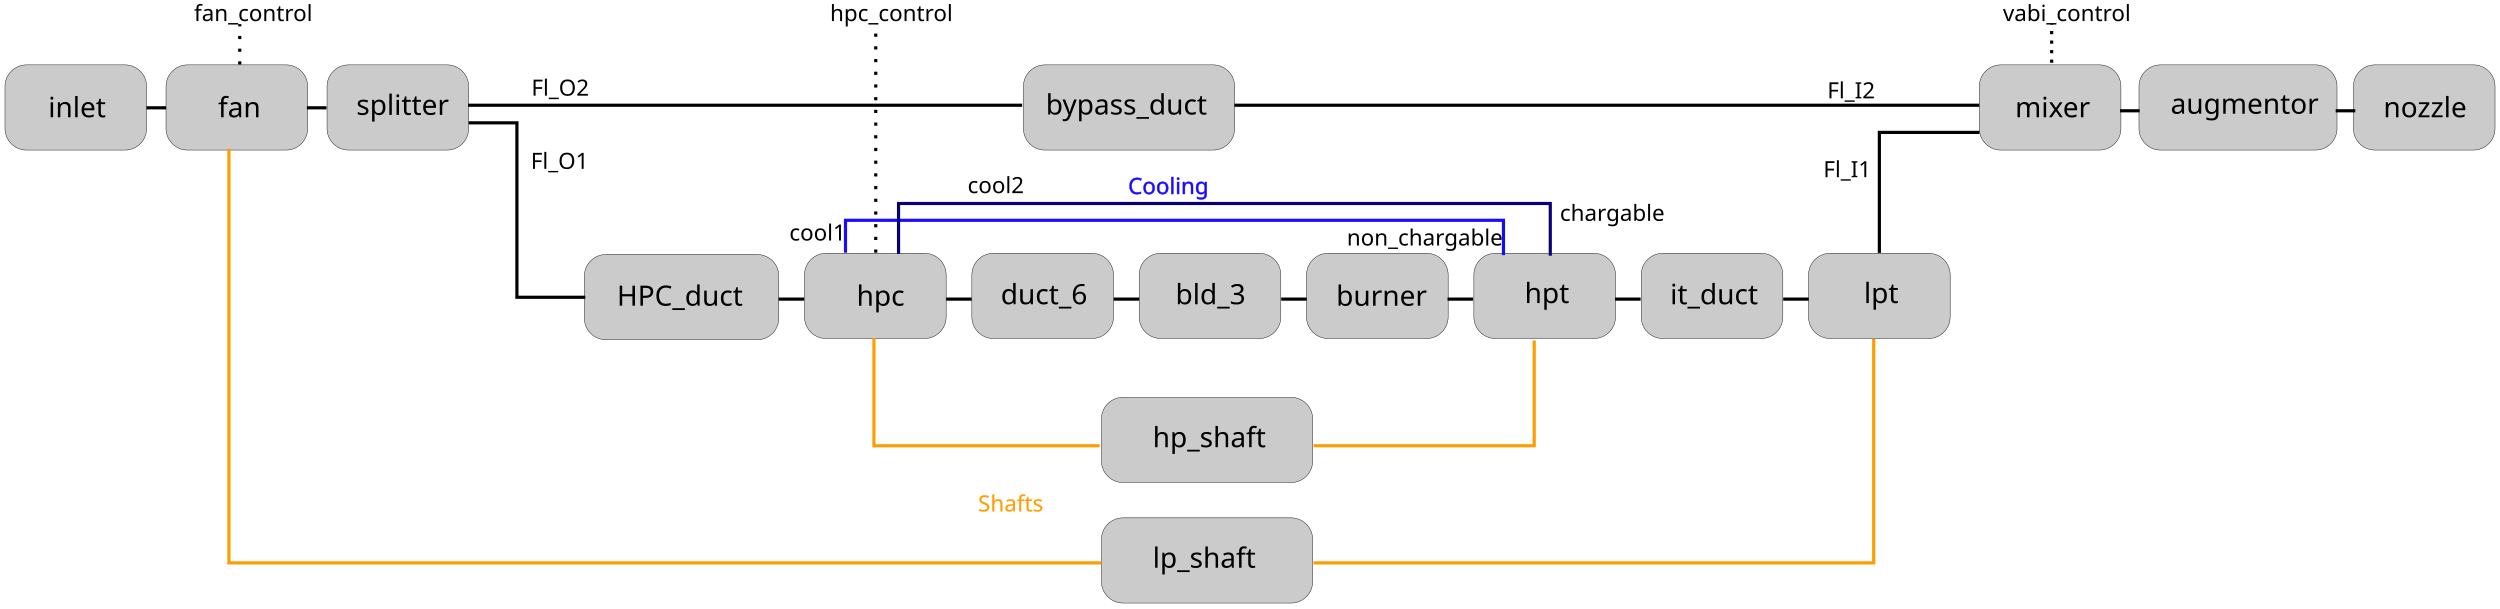
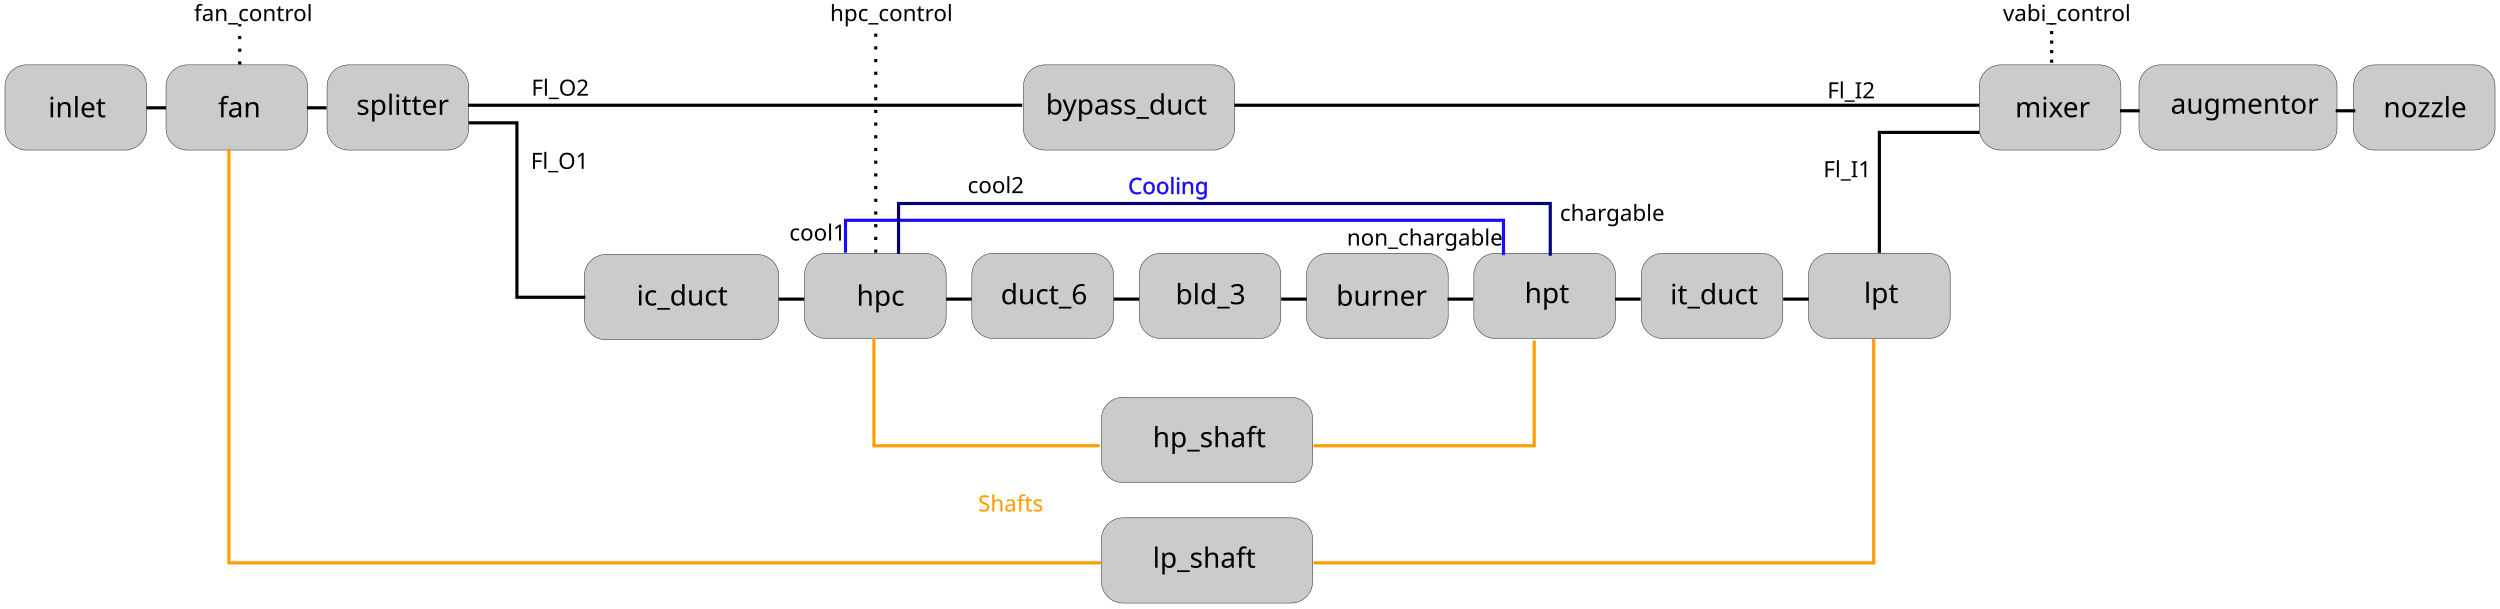
<svg xmlns="http://www.w3.org/2000/svg" width="1574.594mm" height="382.961mm" viewBox="0 0 1574.594 382.961" id="svg2" version="1.1">
  <defs id="defs4" />
  <g id="layer1" transform="translate(525.1464,157.3605)">
    <path style="fill:none;fill-rule:evenodd;stroke:#000000;stroke-width:2;stroke-linecap:butt;stroke-linejoin:miter;stroke-miterlimit:4;stroke-dasharray:2, 6;stroke-dashoffset:0;stroke-opacity:1" d="m 26.431,1.799 0,-143.969" id="path4479" />
    <g id="g4153" transform="translate(80.48013,-27.21429)">
      <rect ry="13.607" y="-89.292" x="-602.494" height="53.673" width="89.202" id="rect4145" style="opacity:0.987;fill:#cacaca;fill-opacity:1;fill-rule:evenodd;stroke:#000000;stroke-width:0.265;stroke-linecap:round;stroke-miterlimit:4;stroke-dasharray:none;stroke-dashoffset:0;stroke-opacity:1" />
      <text id="text4149" y="-56.293" x="-575.23" style="font-style:normal;font-weight:normal;font-size:7.056px;line-height:125%;font-family:sans-serif;letter-spacing:0px;word-spacing:0px;fill:#000000;fill-opacity:1;stroke:none;stroke-width:0.265px;stroke-linecap:butt;stroke-linejoin:miter;stroke-opacity:1" xml:space="preserve">
        <tspan style="font-size:17.639px;stroke-width:0.265px" y="-56.293" x="-575.23" id="tspan4151">inlet</tspan>
      </text>
    </g>
    <g id="g4158" transform="translate(181.9056,-27.21429)">
      <rect style="opacity:0.987;fill:#cacaca;fill-opacity:1;fill-rule:evenodd;stroke:#000000;stroke-width:0.265;stroke-linecap:round;stroke-miterlimit:4;stroke-dasharray:none;stroke-dashoffset:0;stroke-opacity:1" id="rect4160" width="89.202" height="53.673" x="-602.494" y="-89.292" ry="13.607" />
      <text xml:space="preserve" style="font-style:normal;font-weight:normal;font-size:7.056px;line-height:125%;font-family:sans-serif;letter-spacing:0px;word-spacing:0px;fill:#000000;fill-opacity:1;stroke:none;stroke-width:0.265px;stroke-linecap:butt;stroke-linejoin:miter;stroke-opacity:1" x="-569.697" y="-56.284" id="text4162">
        <tspan id="tspan4164" x="-569.697" y="-56.284" style="font-size:17.639px;stroke-width:0.265px">fan</tspan>
      </text>
    </g>
    <g transform="translate(283.331,-27.21429)" id="g4166">
      <rect ry="13.607" y="-89.292" x="-602.494" height="53.673" width="89.202" id="rect4168" style="opacity:0.987;fill:#cacaca;fill-opacity:1;fill-rule:evenodd;stroke:#000000;stroke-width:0.265;stroke-linecap:round;stroke-miterlimit:4;stroke-dasharray:none;stroke-dashoffset:0;stroke-opacity:1" />
      <text id="text4170" y="-57.796" x="-584.058" style="font-style:normal;font-weight:normal;font-size:7.056px;line-height:125%;font-family:sans-serif;letter-spacing:0px;word-spacing:0px;fill:#000000;fill-opacity:1;stroke:none;stroke-width:0.265px;stroke-linecap:butt;stroke-linejoin:miter;stroke-opacity:1" xml:space="preserve">
        <tspan style="font-size:17.639px;stroke-width:0.265px" y="-57.796" x="-584.058" id="tspan4172">splitter</tspan>
      </text>
    </g>
    <g id="g4174" transform="translate(721.9345,-27.21429)">
      <rect style="opacity:0.987;fill:#cacaca;fill-opacity:1;fill-rule:evenodd;stroke:#000000;stroke-width:0.265;stroke-linecap:round;stroke-miterlimit:4;stroke-dasharray:none;stroke-dashoffset:0;stroke-opacity:1" id="rect4176" width="133.048" height="53.673" x="-602.494" y="-89.292" ry="13.607" />
      <text xml:space="preserve" style="font-style:normal;font-weight:normal;font-size:7.056px;line-height:125%;font-family:sans-serif;letter-spacing:0px;word-spacing:0px;fill:#000000;fill-opacity:1;stroke:none;stroke-width:0.265px;stroke-linecap:butt;stroke-linejoin:miter;stroke-opacity:1" x="-588.405" y="-58.02" id="text4178">
        <tspan id="tspan4180" x="-588.405" y="-58.02" style="font-size:17.639px;stroke-width:0.265px">bypass_duct</tspan>
      </text>
    </g>
    <g id="g4190" transform="translate(445.4072,92.22619)">
      <rect style="opacity:0.987;fill:#cacaca;fill-opacity:1;fill-rule:evenodd;stroke:#000000;stroke-width:0.265;stroke-linecap:round;stroke-miterlimit:4;stroke-dasharray:none;stroke-dashoffset:0;stroke-opacity:1" id="rect4192" width="122.464" height="53.673" x="-602.494" y="-89.292" ry="13.607" />
-       <text xml:space="preserve" style="font-style:normal;font-weight:normal;font-size:7.056px;line-height:125%;font-family:sans-serif;letter-spacing:0px;word-spacing:0px;fill:#000000;fill-opacity:1;stroke:none;stroke-width:0.265px;stroke-linecap:butt;stroke-linejoin:miter;stroke-opacity:1" x="-581.974" y="-57.059" id="text4194">
-         <tspan id="tspan4196" x="-581.974" y="-57.059" style="font-size:17.639px;stroke-width:0.265px">HPC_duct</tspan>
+       <text xml:space="preserve" style="font-style:normal;font-weight:normal;font-size:7.056px;line-height:125%;font-family:sans-serif;letter-spacing:0px;word-spacing:0px;fill:#000000;fill-opacity:1;stroke:none;stroke-width:0.265px;stroke-linecap:butt;stroke-linejoin:miter;stroke-opacity:1" x="-569.585" y="-57.21" id="text4194">
+         <tspan id="tspan4196" x="-569.585" y="-57.21" style="font-size:17.639px;stroke-width:0.265px">ic_duct</tspan>
      </text>
    </g>
    <g transform="translate(584.0642,91.47024)" id="g4198">
      <rect ry="13.607" y="-89.292" x="-602.494" height="53.673" width="89.202" id="rect4200" style="opacity:0.987;fill:#cacaca;fill-opacity:1;fill-rule:evenodd;stroke:#000000;stroke-width:0.265;stroke-linecap:round;stroke-miterlimit:4;stroke-dasharray:none;stroke-dashoffset:0;stroke-opacity:1" />
      <text id="text4202" y="-56.284" x="-569.697" style="font-style:normal;font-weight:normal;font-size:7.056px;line-height:125%;font-family:sans-serif;letter-spacing:0px;word-spacing:0px;fill:#000000;fill-opacity:1;stroke:none;stroke-width:0.265px;stroke-linecap:butt;stroke-linejoin:miter;stroke-opacity:1" xml:space="preserve">
        <tspan style="font-size:17.639px;stroke-width:0.265px" y="-56.284" x="-569.697" id="tspan4204">hpc</tspan>
      </text>
    </g>
    <g id="g4206" transform="translate(689.4594,91.47024)">
      <rect style="opacity:0.987;fill:#cacaca;fill-opacity:1;fill-rule:evenodd;stroke:#000000;stroke-width:0.265;stroke-linecap:round;stroke-miterlimit:4;stroke-dasharray:none;stroke-dashoffset:0;stroke-opacity:1" id="rect4208" width="89.202" height="53.673" x="-602.494" y="-89.292" ry="13.607" />
      <text xml:space="preserve" style="font-style:normal;font-weight:normal;font-size:7.056px;line-height:125%;font-family:sans-serif;letter-spacing:0px;word-spacing:0px;fill:#000000;fill-opacity:1;stroke:none;stroke-width:0.265px;stroke-linecap:butt;stroke-linejoin:miter;stroke-opacity:1" x="-584.278" y="-57.21" id="text4210">
        <tspan id="tspan4212" x="-584.278" y="-57.21" style="font-size:17.639px;stroke-width:0.265px">duct_6</tspan>
      </text>
    </g>
    <g transform="translate(794.8546,91.47024)" id="g4214">
      <rect ry="13.607" y="-89.292" x="-602.494" height="53.673" width="89.202" id="rect4216" style="opacity:0.987;fill:#cacaca;fill-opacity:1;fill-rule:evenodd;stroke:#000000;stroke-width:0.265;stroke-linecap:round;stroke-miterlimit:4;stroke-dasharray:none;stroke-dashoffset:0;stroke-opacity:1" />
      <text id="text4218" y="-57.21" x="-579.614" style="font-style:normal;font-weight:normal;font-size:7.056px;line-height:125%;font-family:sans-serif;letter-spacing:0px;word-spacing:0px;fill:#000000;fill-opacity:1;stroke:none;stroke-width:0.265px;stroke-linecap:butt;stroke-linejoin:miter;stroke-opacity:1" xml:space="preserve">
        <tspan style="font-size:17.639px;stroke-width:0.265px" y="-57.21" x="-579.614" id="tspan4220">bld_3</tspan>
      </text>
    </g>
    <g id="g4222" transform="translate(900.2498,91.47024)">
      <rect style="opacity:0.987;fill:#cacaca;fill-opacity:1;fill-rule:evenodd;stroke:#000000;stroke-width:0.265;stroke-linecap:round;stroke-miterlimit:4;stroke-dasharray:none;stroke-dashoffset:0;stroke-opacity:1" id="rect4224" width="89.202" height="53.673" x="-602.494" y="-89.292" ry="13.607" />
      <text xml:space="preserve" style="font-style:normal;font-weight:normal;font-size:7.056px;line-height:125%;font-family:sans-serif;letter-spacing:0px;word-spacing:0px;fill:#000000;fill-opacity:1;stroke:none;stroke-width:0.265px;stroke-linecap:butt;stroke-linejoin:miter;stroke-opacity:1" x="-583.817" y="-56.271" id="text4226">
        <tspan id="tspan4228" x="-583.817" y="-56.271" style="font-size:17.639px;stroke-width:0.265px">burner</tspan>
      </text>
    </g>
    <g transform="translate(1005.645,91.47024)" id="g4230">
      <rect ry="13.607" y="-89.292" x="-602.494" height="53.673" width="89.202" id="rect4232" style="opacity:0.987;fill:#cacaca;fill-opacity:1;fill-rule:evenodd;stroke:#000000;stroke-width:0.265;stroke-linecap:round;stroke-miterlimit:4;stroke-dasharray:none;stroke-dashoffset:0;stroke-opacity:1" />
      <text id="text4234" y="-57.947" x="-570.523" style="font-style:normal;font-weight:normal;font-size:7.056px;line-height:125%;font-family:sans-serif;letter-spacing:0px;word-spacing:0px;fill:#000000;fill-opacity:1;stroke:none;stroke-width:0.265px;stroke-linecap:butt;stroke-linejoin:miter;stroke-opacity:1" xml:space="preserve">
        <tspan style="font-size:17.639px;stroke-width:0.265px" y="-57.947" x="-570.523" id="tspan4236">hpt</tspan>
      </text>
    </g>
    <g id="g4238" transform="translate(1111.04,91.47024)">
      <rect style="opacity:0.987;fill:#cacaca;fill-opacity:1;fill-rule:evenodd;stroke:#000000;stroke-width:0.265;stroke-linecap:round;stroke-miterlimit:4;stroke-dasharray:none;stroke-dashoffset:0;stroke-opacity:1" id="rect4240" width="89.202" height="53.673" x="-602.494" y="-89.292" ry="13.607" />
      <text xml:space="preserve" style="font-style:normal;font-weight:normal;font-size:7.056px;line-height:125%;font-family:sans-serif;letter-spacing:0px;word-spacing:0px;fill:#000000;fill-opacity:1;stroke:none;stroke-width:0.265px;stroke-linecap:butt;stroke-linejoin:miter;stroke-opacity:1" x="-584.252" y="-57.21" id="text4242">
        <tspan id="tspan4244" x="-584.252" y="-57.21" style="font-size:17.639px;stroke-width:0.265px">it_duct</tspan>
      </text>
    </g>
    <g transform="translate(1216.435,91.47024)" id="g4246">
      <g id="g4281">
        <rect style="opacity:0.987;fill:#cacaca;fill-opacity:1;fill-rule:evenodd;stroke:#000000;stroke-width:0.265;stroke-linecap:round;stroke-miterlimit:4;stroke-dasharray:none;stroke-dashoffset:0;stroke-opacity:1" id="rect4248" width="89.202" height="53.673" x="-602.494" y="-89.292" ry="13.607" />
        <text xml:space="preserve" style="font-style:normal;font-weight:normal;font-size:7.056px;line-height:125%;font-family:sans-serif;letter-spacing:0px;word-spacing:0px;fill:#000000;fill-opacity:1;stroke:none;stroke-width:0.265px;stroke-linecap:butt;stroke-linejoin:miter;stroke-opacity:1" x="-567.599" y="-57.968" id="text4250">
          <tspan id="tspan4252" x="-567.599" y="-57.968" style="font-size:17.639px;stroke-width:0.265px">lpt</tspan>
        </text>
      </g>
    </g>
    <path style="fill:none;fill-rule:evenodd;stroke:#000000;stroke-width:0.265px;stroke-linecap:butt;stroke-linejoin:miter;stroke-opacity:1" d="m -477.413,-89.67 0,0" id="path4254" />
    <g id="g4286" transform="translate(1323.975,-27.21429)">
      <g id="g4288">
        <rect ry="13.607" y="-89.292" x="-602.494" height="53.673" width="89.202" id="rect4290" style="opacity:0.987;fill:#cacaca;fill-opacity:1;fill-rule:evenodd;stroke:#000000;stroke-width:0.265;stroke-linecap:round;stroke-miterlimit:4;stroke-dasharray:none;stroke-dashoffset:0;stroke-opacity:1" />
        <text id="text4292" y="-56.293" x="-579.933" style="font-style:normal;font-weight:normal;font-size:7.056px;line-height:125%;font-family:sans-serif;letter-spacing:0px;word-spacing:0px;fill:#000000;fill-opacity:1;stroke:none;stroke-width:0.265px;stroke-linecap:butt;stroke-linejoin:miter;stroke-opacity:1" xml:space="preserve">
          <tspan style="font-size:17.639px;stroke-width:0.265px" y="-56.293" x="-579.933" id="tspan4294">mixer</tspan>
        </text>
      </g>
    </g>
    <g id="g4306" transform="translate(1424.555,-27.21429)">
      <g id="g4308">
        <rect ry="13.607" y="-89.292" x="-602.494" height="53.673" width="124.732" id="rect4310" style="opacity:0.987;fill:#cacaca;fill-opacity:1;fill-rule:evenodd;stroke:#000000;stroke-width:0.265;stroke-linecap:round;stroke-miterlimit:4;stroke-dasharray:none;stroke-dashoffset:0;stroke-opacity:1" />
        <text id="text4312" y="-58.506" x="-582.572" style="font-style:normal;font-weight:normal;font-size:7.056px;line-height:125%;font-family:sans-serif;letter-spacing:0px;word-spacing:0px;fill:#000000;fill-opacity:1;stroke:none;stroke-width:0.265px;stroke-linecap:butt;stroke-linejoin:miter;stroke-opacity:1" xml:space="preserve">
          <tspan style="font-size:17.639px;stroke-width:0.265px" y="-58.506" x="-582.572" id="tspan4314">augmentor</tspan>
        </text>
      </g>
    </g>
    <g transform="translate(1559.606,-27.21429)" id="g4316">
      <g id="g4318">
        <rect style="opacity:0.987;fill:#cacaca;fill-opacity:1;fill-rule:evenodd;stroke:#000000;stroke-width:0.265;stroke-linecap:round;stroke-miterlimit:4;stroke-dasharray:none;stroke-dashoffset:0;stroke-opacity:1" id="rect4320" width="89.202" height="53.673" x="-602.494" y="-89.292" ry="13.607" />
        <text xml:space="preserve" style="font-style:normal;font-weight:normal;font-size:7.056px;line-height:125%;font-family:sans-serif;letter-spacing:0px;word-spacing:0px;fill:#000000;fill-opacity:1;stroke:none;stroke-width:0.265px;stroke-linecap:butt;stroke-linejoin:miter;stroke-opacity:1" x="-583.585" y="-56.297" id="text4322">
          <tspan id="tspan4324" x="-583.585" y="-56.297" style="font-size:17.639px;stroke-width:0.265px">nozzle</tspan>
        </text>
      </g>
    </g>
    <path style="fill:none;fill-rule:evenodd;stroke:#000000;stroke-width:2;stroke-linecap:butt;stroke-linejoin:miter;stroke-miterlimit:4;stroke-dasharray:none;stroke-opacity:1" d="m 658.552,1.934 0,-75.905 63.076,0" id="path4326" />
    <path style="fill:none;fill-rule:evenodd;stroke:#000000;stroke-width:2;stroke-linecap:butt;stroke-linejoin:miter;stroke-miterlimit:4;stroke-dasharray:none;stroke-opacity:1" d="m 252.302,-91.075 469.178,0" id="path4328" />
    <text id="text4338" y="-95.411" x="625.753" style="font-style:normal;font-weight:normal;font-size:7.056px;line-height:125%;font-family:sans-serif;letter-spacing:0px;word-spacing:0px;fill:#000000;fill-opacity:1;stroke:none;stroke-width:0.265px;stroke-linecap:butt;stroke-linejoin:miter;stroke-opacity:1" xml:space="preserve">
      <tspan style="font-size:14.111px;stroke-width:0.265px" y="-95.411" x="625.753" id="tspan4340">Fl_I2</tspan>
    </text>
    <text xml:space="preserve" style="font-style:normal;font-weight:normal;font-size:14.111px;line-height:125%;font-family:sans-serif;letter-spacing:0px;word-spacing:0px;fill:#000000;fill-opacity:1;stroke:none;stroke-width:0.265px;stroke-linecap:butt;stroke-linejoin:miter;stroke-opacity:1" x="623.264" y="-45.736" id="text4342">
      <tspan id="tspan4344" x="623.264" y="-45.736" style="font-size:14.111px;stroke-width:0.265px">Fl_I1</tspan>
    </text>
    <path style="fill:none;fill-rule:evenodd;stroke:#000000;stroke-width:2;stroke-linecap:butt;stroke-linejoin:miter;stroke-miterlimit:4;stroke-dasharray:none;stroke-opacity:1" d="m -230.321,-91.075 348.989,0" id="path4346" />
    <path style="fill:none;fill-rule:evenodd;stroke:#000000;stroke-width:2;stroke-linecap:butt;stroke-linejoin:miter;stroke-miterlimit:4;stroke-dasharray:none;stroke-opacity:1" d="m -229.961,-79.993 30.389,0 0,109.859 43.089,0" id="path4348" />
    <text id="text4354" y="-50.985" x="-190.83" style="font-style:normal;font-weight:normal;font-size:7.056px;line-height:125%;font-family:sans-serif;letter-spacing:0px;word-spacing:0px;fill:#000000;fill-opacity:1;stroke:none;stroke-width:0.265px;stroke-linecap:butt;stroke-linejoin:miter;stroke-opacity:1" xml:space="preserve">
      <tspan style="font-size:14.111px;stroke-width:0.265px" y="-50.985" x="-190.83" id="tspan4356">Fl_O1</tspan>
    </text>
    <text xml:space="preserve" style="font-style:normal;font-weight:normal;font-size:7.056px;line-height:125%;font-family:sans-serif;letter-spacing:0px;word-spacing:0px;fill:#000000;fill-opacity:1;stroke:none;stroke-width:0.265px;stroke-linecap:butt;stroke-linejoin:miter;stroke-opacity:1" x="-190.452" y="-97.098" id="text4358">
      <tspan id="tspan4360" x="-190.452" y="-97.098" style="font-size:14.111px;stroke-width:0.265px">Fl_O2</tspan>
    </text>
    <path style="fill:none;fill-rule:evenodd;stroke:#1a0aff;stroke-width:2;stroke-linecap:butt;stroke-linejoin:miter;stroke-miterlimit:4;stroke-dasharray:none;stroke-opacity:1" d="m 7.381,1.799 0,-20.411 414.413,0 0,21.923" id="path4381" />
    <path style="fill:none;fill-rule:evenodd;stroke:#08007b;stroke-width:2;stroke-linecap:butt;stroke-linejoin:miter;stroke-miterlimit:4;stroke-dasharray:none;stroke-opacity:1" d="m 451.276,3.689 0,-32.884 -410.482,0 0,31.75" id="path4383" />
    <text xml:space="preserve" style="font-style:normal;font-weight:normal;font-size:7.056px;line-height:125%;font-family:sans-serif;letter-spacing:0px;word-spacing:0px;fill:#1a0aff;fill-opacity:1;stroke:#1a0aff;stroke-width:0.265px;stroke-linecap:butt;stroke-linejoin:miter;stroke-opacity:1" x="185.408" y="-35.167" id="text4385">
      <tspan id="tspan4387" x="185.408" y="-35.167" style="font-size:14.111px;fill:#1a0aff;fill-opacity:1;stroke:#1a0aff;stroke-width:0.265px;stroke-opacity:1">Cooling</tspan>
    </text>
    <text xml:space="preserve" style="font-style:normal;font-weight:normal;font-size:7.056px;line-height:125%;font-family:sans-serif;letter-spacing:0px;word-spacing:0px;fill:#000000;fill-opacity:1;stroke:none;stroke-width:0.265px;stroke-linecap:butt;stroke-linejoin:miter;stroke-opacity:1" x="-27.998" y="-5.863" id="text4389">
      <tspan id="tspan4391" x="-27.998" y="-5.863" style="font-size:14.111px;stroke-width:0.265px">cool1</tspan>
    </text>
    <text id="text4393" y="-2.737" x="323.142" style="font-style:normal;font-weight:normal;font-size:7.056px;line-height:125%;font-family:sans-serif;letter-spacing:0px;word-spacing:0px;fill:#000000;fill-opacity:1;stroke:none;stroke-width:0.265px;stroke-linecap:butt;stroke-linejoin:miter;stroke-opacity:1" xml:space="preserve">
      <tspan style="font-size:14.111px;stroke-width:0.265px" y="-2.737" x="323.142" id="tspan4395">non_chargable</tspan>
    </text>
    <text id="text4397" y="-35.723" x="84.261" style="font-style:normal;font-weight:normal;font-size:7.056px;line-height:125%;font-family:sans-serif;letter-spacing:0px;word-spacing:0px;fill:#000000;fill-opacity:1;stroke:none;stroke-width:0.265px;stroke-linecap:butt;stroke-linejoin:miter;stroke-opacity:1" xml:space="preserve">
      <tspan style="font-size:14.111px;stroke-width:0.265px" y="-35.723" x="84.261" id="tspan4399">cool2</tspan>
    </text>
    <text xml:space="preserve" style="font-style:normal;font-weight:normal;font-size:7.056px;line-height:125%;font-family:sans-serif;letter-spacing:0px;word-spacing:0px;fill:#000000;fill-opacity:1;stroke:none;stroke-width:0.265px;stroke-linecap:butt;stroke-linejoin:miter;stroke-opacity:1" x="457.324" y="-18.234" id="text4401">
      <tspan id="tspan4403" x="457.324" y="-18.234" style="font-size:14.111px;stroke-width:0.265px">chargable</tspan>
    </text>
    <g transform="translate(789.2864,182.325)" id="g4405">
      <g id="g4415">
        <rect style="opacity:0.987;fill:#cacaca;fill-opacity:1;fill-rule:evenodd;stroke:#000000;stroke-width:0.265;stroke-linecap:round;stroke-miterlimit:4;stroke-dasharray:none;stroke-dashoffset:0;stroke-opacity:1" id="rect4407" width="133.048" height="53.673" x="-620.714" y="-89.434" ry="13.607" />
        <text xml:space="preserve" style="font-style:normal;font-weight:normal;font-size:7.056px;line-height:125%;font-family:sans-serif;letter-spacing:0px;word-spacing:0px;fill:#000000;fill-opacity:1;stroke:none;stroke-width:0.265px;stroke-linecap:butt;stroke-linejoin:miter;stroke-opacity:1" x="-588.405" y="-58.02" id="text4409">
          <tspan id="tspan4411" x="-588.405" y="-58.02" style="font-size:17.639px;stroke-width:0.265px">hp_shaft</tspan>
        </text>
      </g>
    </g>
    <g id="g4420" transform="translate(766.8358,217.6046)">
      <g id="g4422">
        <g id="g4430" transform="translate(22.45064,40.62497)">
          <rect style="opacity:0.987;fill:#cacaca;fill-opacity:1;fill-rule:evenodd;stroke:#000000;stroke-width:0.265;stroke-linecap:round;stroke-miterlimit:4;stroke-dasharray:none;stroke-dashoffset:0;stroke-opacity:1" id="rect4424" width="133.048" height="53.673" x="-620.714" y="-89.434" ry="13.607" />
          <text xml:space="preserve" style="font-style:normal;font-weight:normal;font-size:7.056px;line-height:125%;font-family:sans-serif;letter-spacing:0px;word-spacing:0px;fill:#000000;fill-opacity:1;stroke:none;stroke-width:0.265px;stroke-linecap:butt;stroke-linejoin:miter;stroke-opacity:1" x="-588.405" y="-58.02" id="text4426">
            <tspan id="tspan4428" x="-588.405" y="-58.02" style="font-size:17.639px;stroke-width:0.265px">lp_shaft</tspan>
          </text>
        </g>
      </g>
    </g>
    <path style="fill:none;fill-rule:evenodd;stroke:#ff9d00;stroke-width:2;stroke-linecap:butt;stroke-linejoin:miter;stroke-miterlimit:4;stroke-dasharray:none;stroke-opacity:1" d="m 25.291,55.526 0,67.87 142.187,0" id="path4435" />
    <path style="fill:none;fill-rule:evenodd;stroke:#ff9d00;stroke-width:2;stroke-linecap:butt;stroke-linejoin:miter;stroke-miterlimit:4;stroke-dasharray:none;stroke-opacity:1" d="m 302.182,123.396 138.98,0 0,-66.294" id="path4437" />
    <path style="fill:none;fill-rule:evenodd;stroke:#ff9d00;stroke-width:2;stroke-linecap:butt;stroke-linejoin:miter;stroke-miterlimit:4;stroke-dasharray:none;stroke-opacity:1" d="m -380.959,-63.692 0,260.855 549.506,0" id="path4439" />
    <path style="fill:none;fill-rule:evenodd;stroke:#ff9d00;stroke-width:2;stroke-linecap:butt;stroke-linejoin:miter;stroke-miterlimit:4;stroke-dasharray:none;stroke-opacity:1" d="m 302.182,197.163 352.796,0 0,-141.14" id="path4441" />
    <text xml:space="preserve" style="font-style:normal;font-weight:normal;font-size:7.056px;line-height:125%;font-family:sans-serif;letter-spacing:0px;word-spacing:0px;fill:#ff9d00;fill-opacity:1;stroke:#ff9d00;stroke-width:0.265px;stroke-linecap:butt;stroke-linejoin:miter;stroke-opacity:0.255" x="90.883" y="164.764" id="text4443">
      <tspan id="tspan4445" x="90.883" y="164.764" style="font-size:14.111px;fill:#ff9d00;fill-opacity:1;stroke:#ff9d00;stroke-width:0.265px;stroke-opacity:0.255">Shafts</tspan>
    </text>
    <path style="fill:none;fill-rule:evenodd;stroke:#000000;stroke-width:2;stroke-linecap:butt;stroke-linejoin:miter;stroke-miterlimit:4;stroke-dasharray:none;stroke-opacity:1" d="m -432.88,-89.456 12.348,0" id="path4447" />
    <path id="path4449" d="m -331.852,-89.456 12.348,0" style="fill:none;fill-rule:evenodd;stroke:#000000;stroke-width:2;stroke-linecap:butt;stroke-linejoin:miter;stroke-miterlimit:4;stroke-dasharray:none;stroke-opacity:1" />
    <path style="fill:none;fill-rule:evenodd;stroke:#000000;stroke-width:2;stroke-linecap:butt;stroke-linejoin:miter;stroke-miterlimit:4;stroke-dasharray:none;stroke-opacity:1" d="m -34.755,31.029 16.09,0" id="path4451" />
    <path id="path4453" d="m 70.763,31.029 16.09,0" style="fill:none;fill-rule:evenodd;stroke:#000000;stroke-width:2;stroke-linecap:butt;stroke-linejoin:miter;stroke-miterlimit:4;stroke-dasharray:none;stroke-opacity:1" />
    <path style="fill:none;fill-rule:evenodd;stroke:#000000;stroke-width:2;stroke-linecap:butt;stroke-linejoin:miter;stroke-miterlimit:4;stroke-dasharray:none;stroke-opacity:1" d="m 176.281,31.029 16.09,0" id="path4455" />
    <path id="path4457" d="m 281.799,31.029 16.09,0" style="fill:none;fill-rule:evenodd;stroke:#000000;stroke-width:2;stroke-linecap:butt;stroke-linejoin:miter;stroke-miterlimit:4;stroke-dasharray:none;stroke-opacity:1" />
    <path style="fill:none;fill-rule:evenodd;stroke:#000000;stroke-width:2;stroke-linecap:butt;stroke-linejoin:miter;stroke-miterlimit:4;stroke-dasharray:none;stroke-opacity:1" d="m 386.569,31.029 16.09,0" id="path4459" />
    <path id="path4461" d="m 492.087,31.029 16.09,0" style="fill:none;fill-rule:evenodd;stroke:#000000;stroke-width:2;stroke-linecap:butt;stroke-linejoin:miter;stroke-miterlimit:4;stroke-dasharray:none;stroke-opacity:1" />
    <path style="fill:none;fill-rule:evenodd;stroke:#000000;stroke-width:2;stroke-linecap:butt;stroke-linejoin:miter;stroke-miterlimit:4;stroke-dasharray:none;stroke-opacity:1" d="m 597.979,31.029 16.09,0" id="path4463" />
    <path id="path4465" d="m 810.138,-87.586 12.348,0" style="fill:none;fill-rule:evenodd;stroke:#000000;stroke-width:2;stroke-linecap:butt;stroke-linejoin:miter;stroke-miterlimit:4;stroke-dasharray:none;stroke-opacity:1" />
    <path style="fill:none;fill-rule:evenodd;stroke:#000000;stroke-width:2;stroke-linecap:butt;stroke-linejoin:miter;stroke-miterlimit:4;stroke-dasharray:none;stroke-opacity:1" d="m 945.964,-87.586 12.348,0" id="path4467" />
    <path style="fill:none;fill-rule:evenodd;stroke:#000000;stroke-width:2;stroke-linecap:butt;stroke-linejoin:miter;stroke-miterlimit:4;stroke-dasharray:2, 4;stroke-dashoffset:0;stroke-opacity:1" d="m 767.079,-117.828 0,-24.342" id="path4469" />
    <text xml:space="preserve" style="font-style:normal;font-weight:normal;font-size:7.056px;line-height:125%;font-family:sans-serif;letter-spacing:0px;word-spacing:0px;fill:#000000;fill-opacity:1;stroke:none;stroke-width:0.265px;stroke-linecap:butt;stroke-linejoin:miter;stroke-opacity:1" x="736.349" y="-144.094" id="text4471">
      <tspan x="736.349" y="-144.094" style="font-size:14.111px;stroke-width:0.265px" id="tspan4475">vabi_control</tspan>
    </text>
    <text id="text4481" y="-144.094" x="-2.367" style="font-style:normal;font-weight:normal;font-size:7.056px;line-height:125%;font-family:sans-serif;letter-spacing:0px;word-spacing:0px;fill:#000000;fill-opacity:1;stroke:none;stroke-width:0.265px;stroke-linecap:butt;stroke-linejoin:miter;stroke-opacity:1" xml:space="preserve">
      <tspan id="tspan4483" style="font-size:14.111px;stroke-width:0.265px" y="-144.094" x="-2.367">hpc_control</tspan>
    </text>
    <path id="path4485" d="m -374.148,-116.734 0,-25.436" style="fill:none;fill-rule:evenodd;stroke:#000000;stroke-width:2;stroke-linecap:butt;stroke-linejoin:miter;stroke-miterlimit:4;stroke-dasharray:2, 6;stroke-dashoffset:0;stroke-opacity:1" />
    <text xml:space="preserve" style="font-style:normal;font-weight:normal;font-size:7.056px;line-height:125%;font-family:sans-serif;letter-spacing:0px;word-spacing:0px;fill:#000000;fill-opacity:1;stroke:none;stroke-width:0.265px;stroke-linecap:butt;stroke-linejoin:miter;stroke-opacity:1" x="-402.947" y="-144.094" id="text4487">
      <tspan x="-402.947" y="-144.094" style="font-size:14.111px;stroke-width:0.265px" id="tspan4489">fan_control</tspan>
    </text>
  </g>
</svg>
